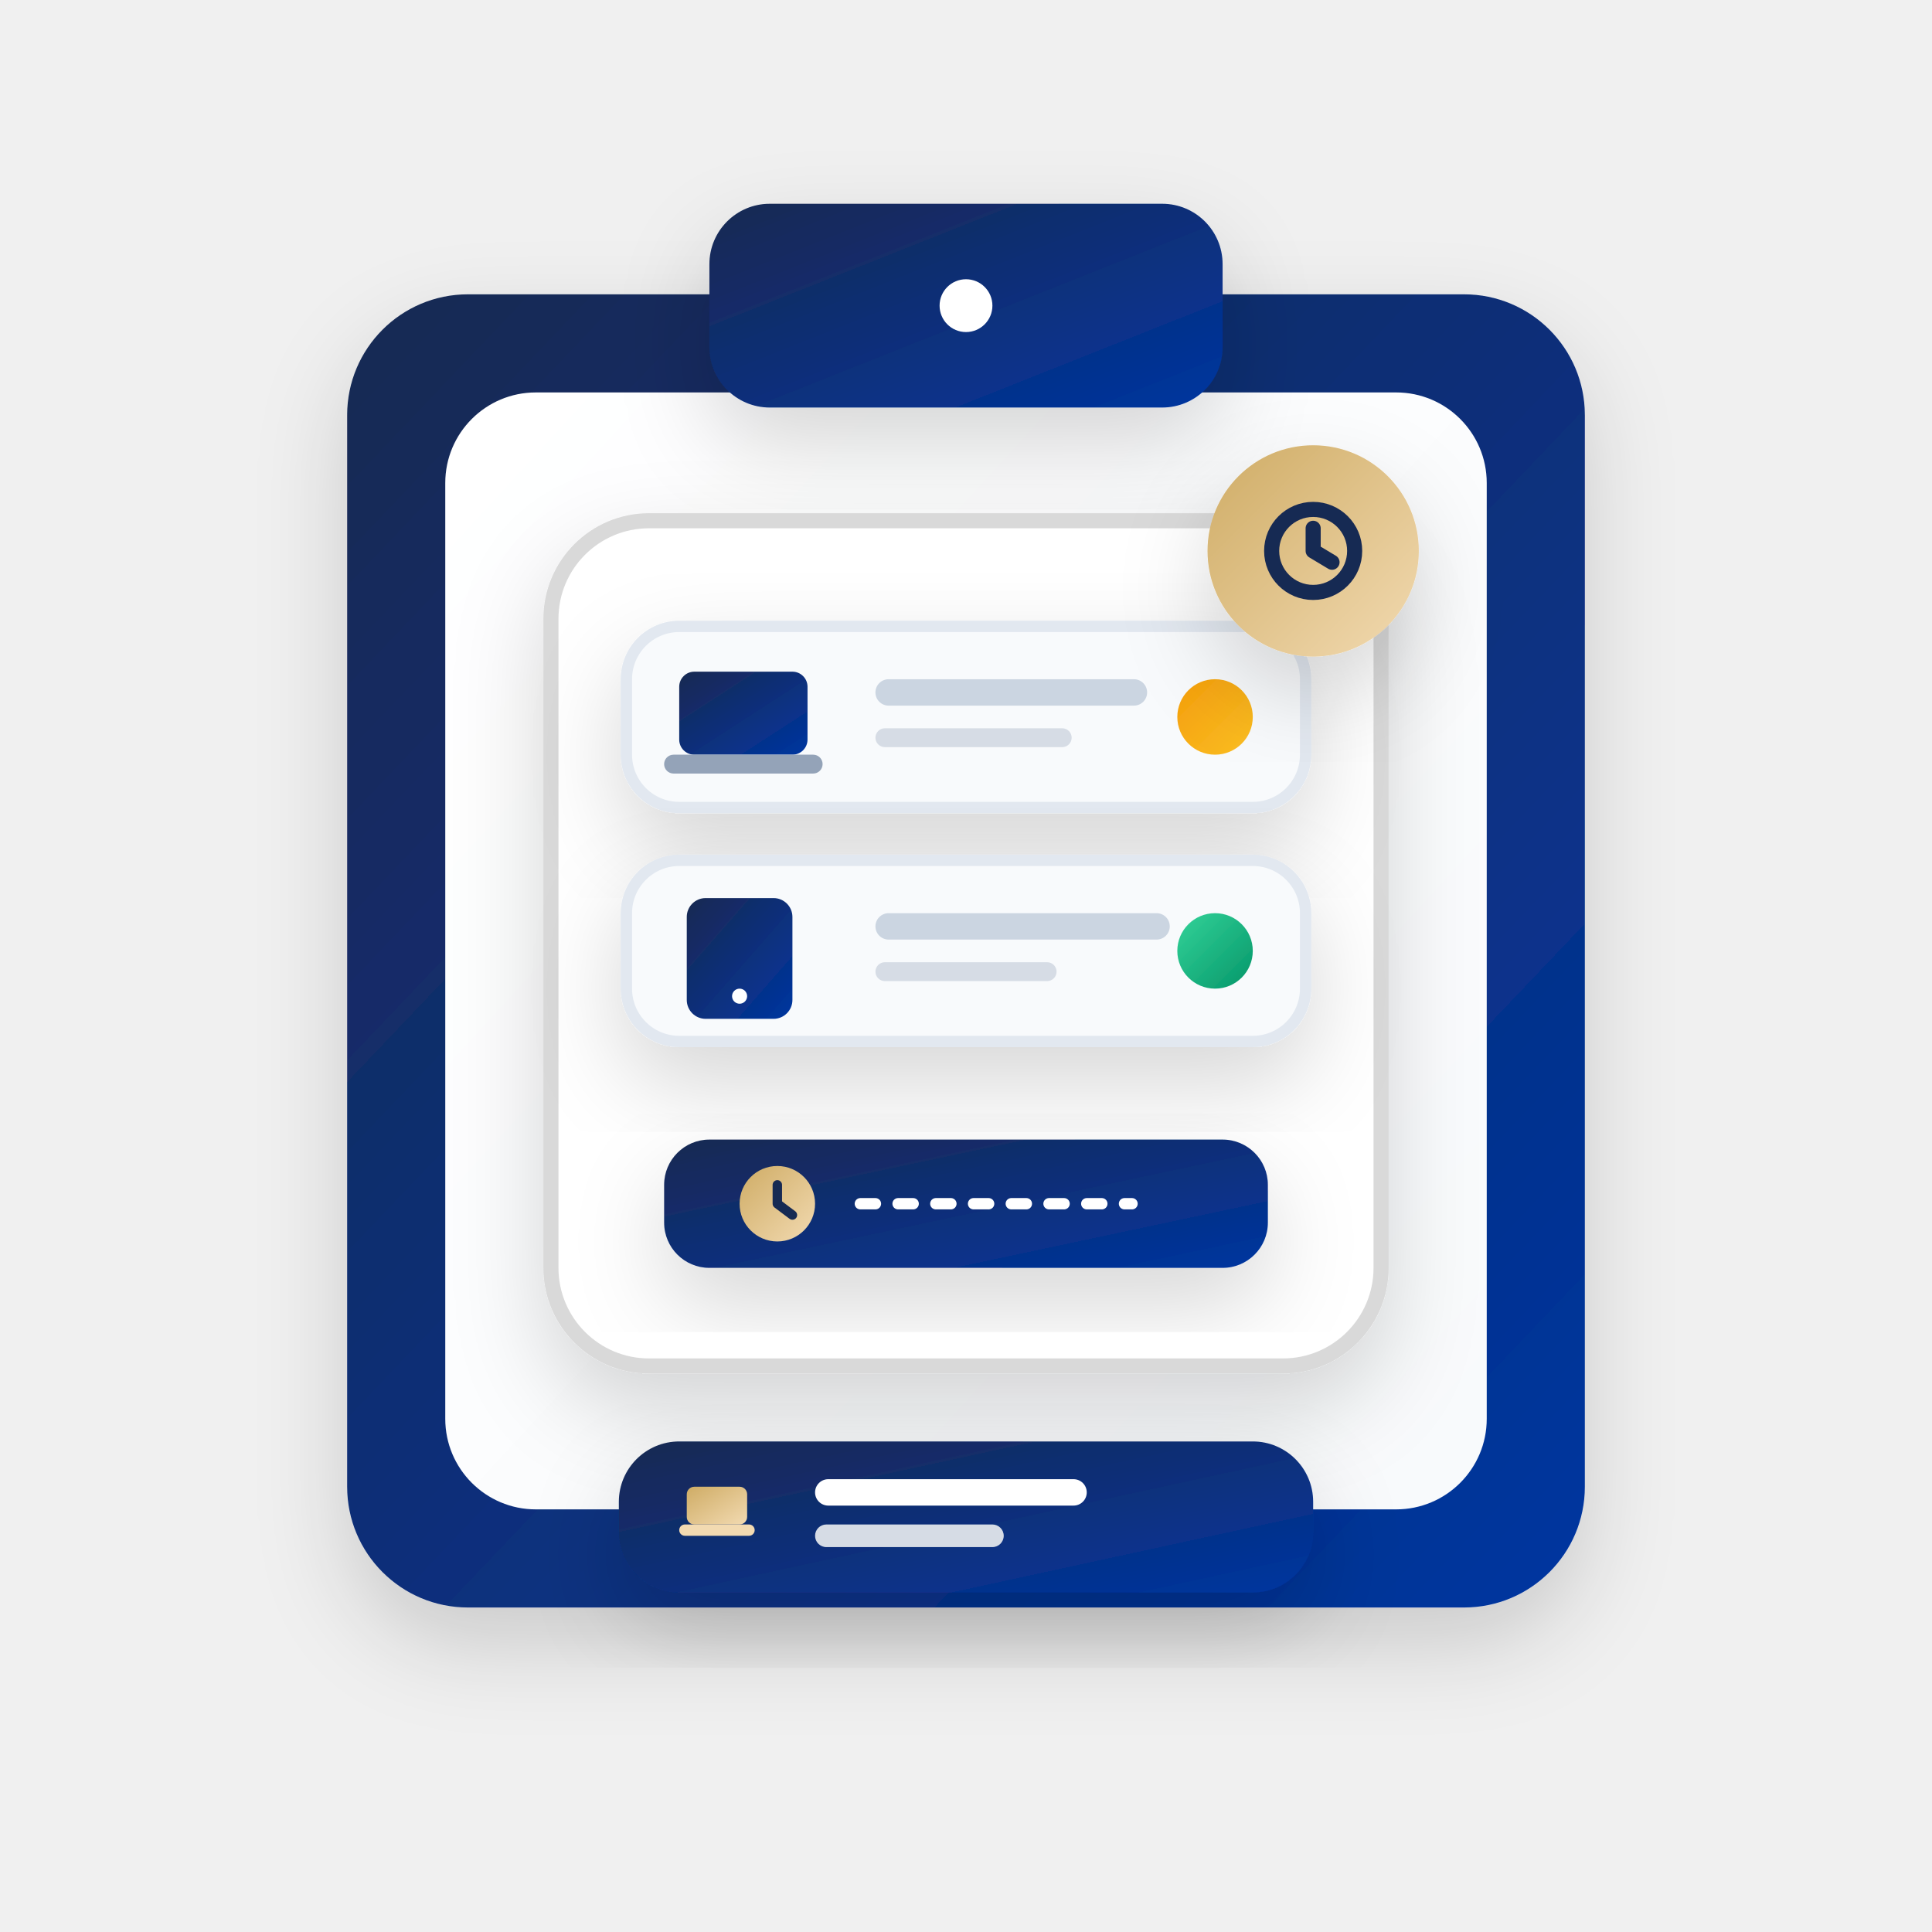
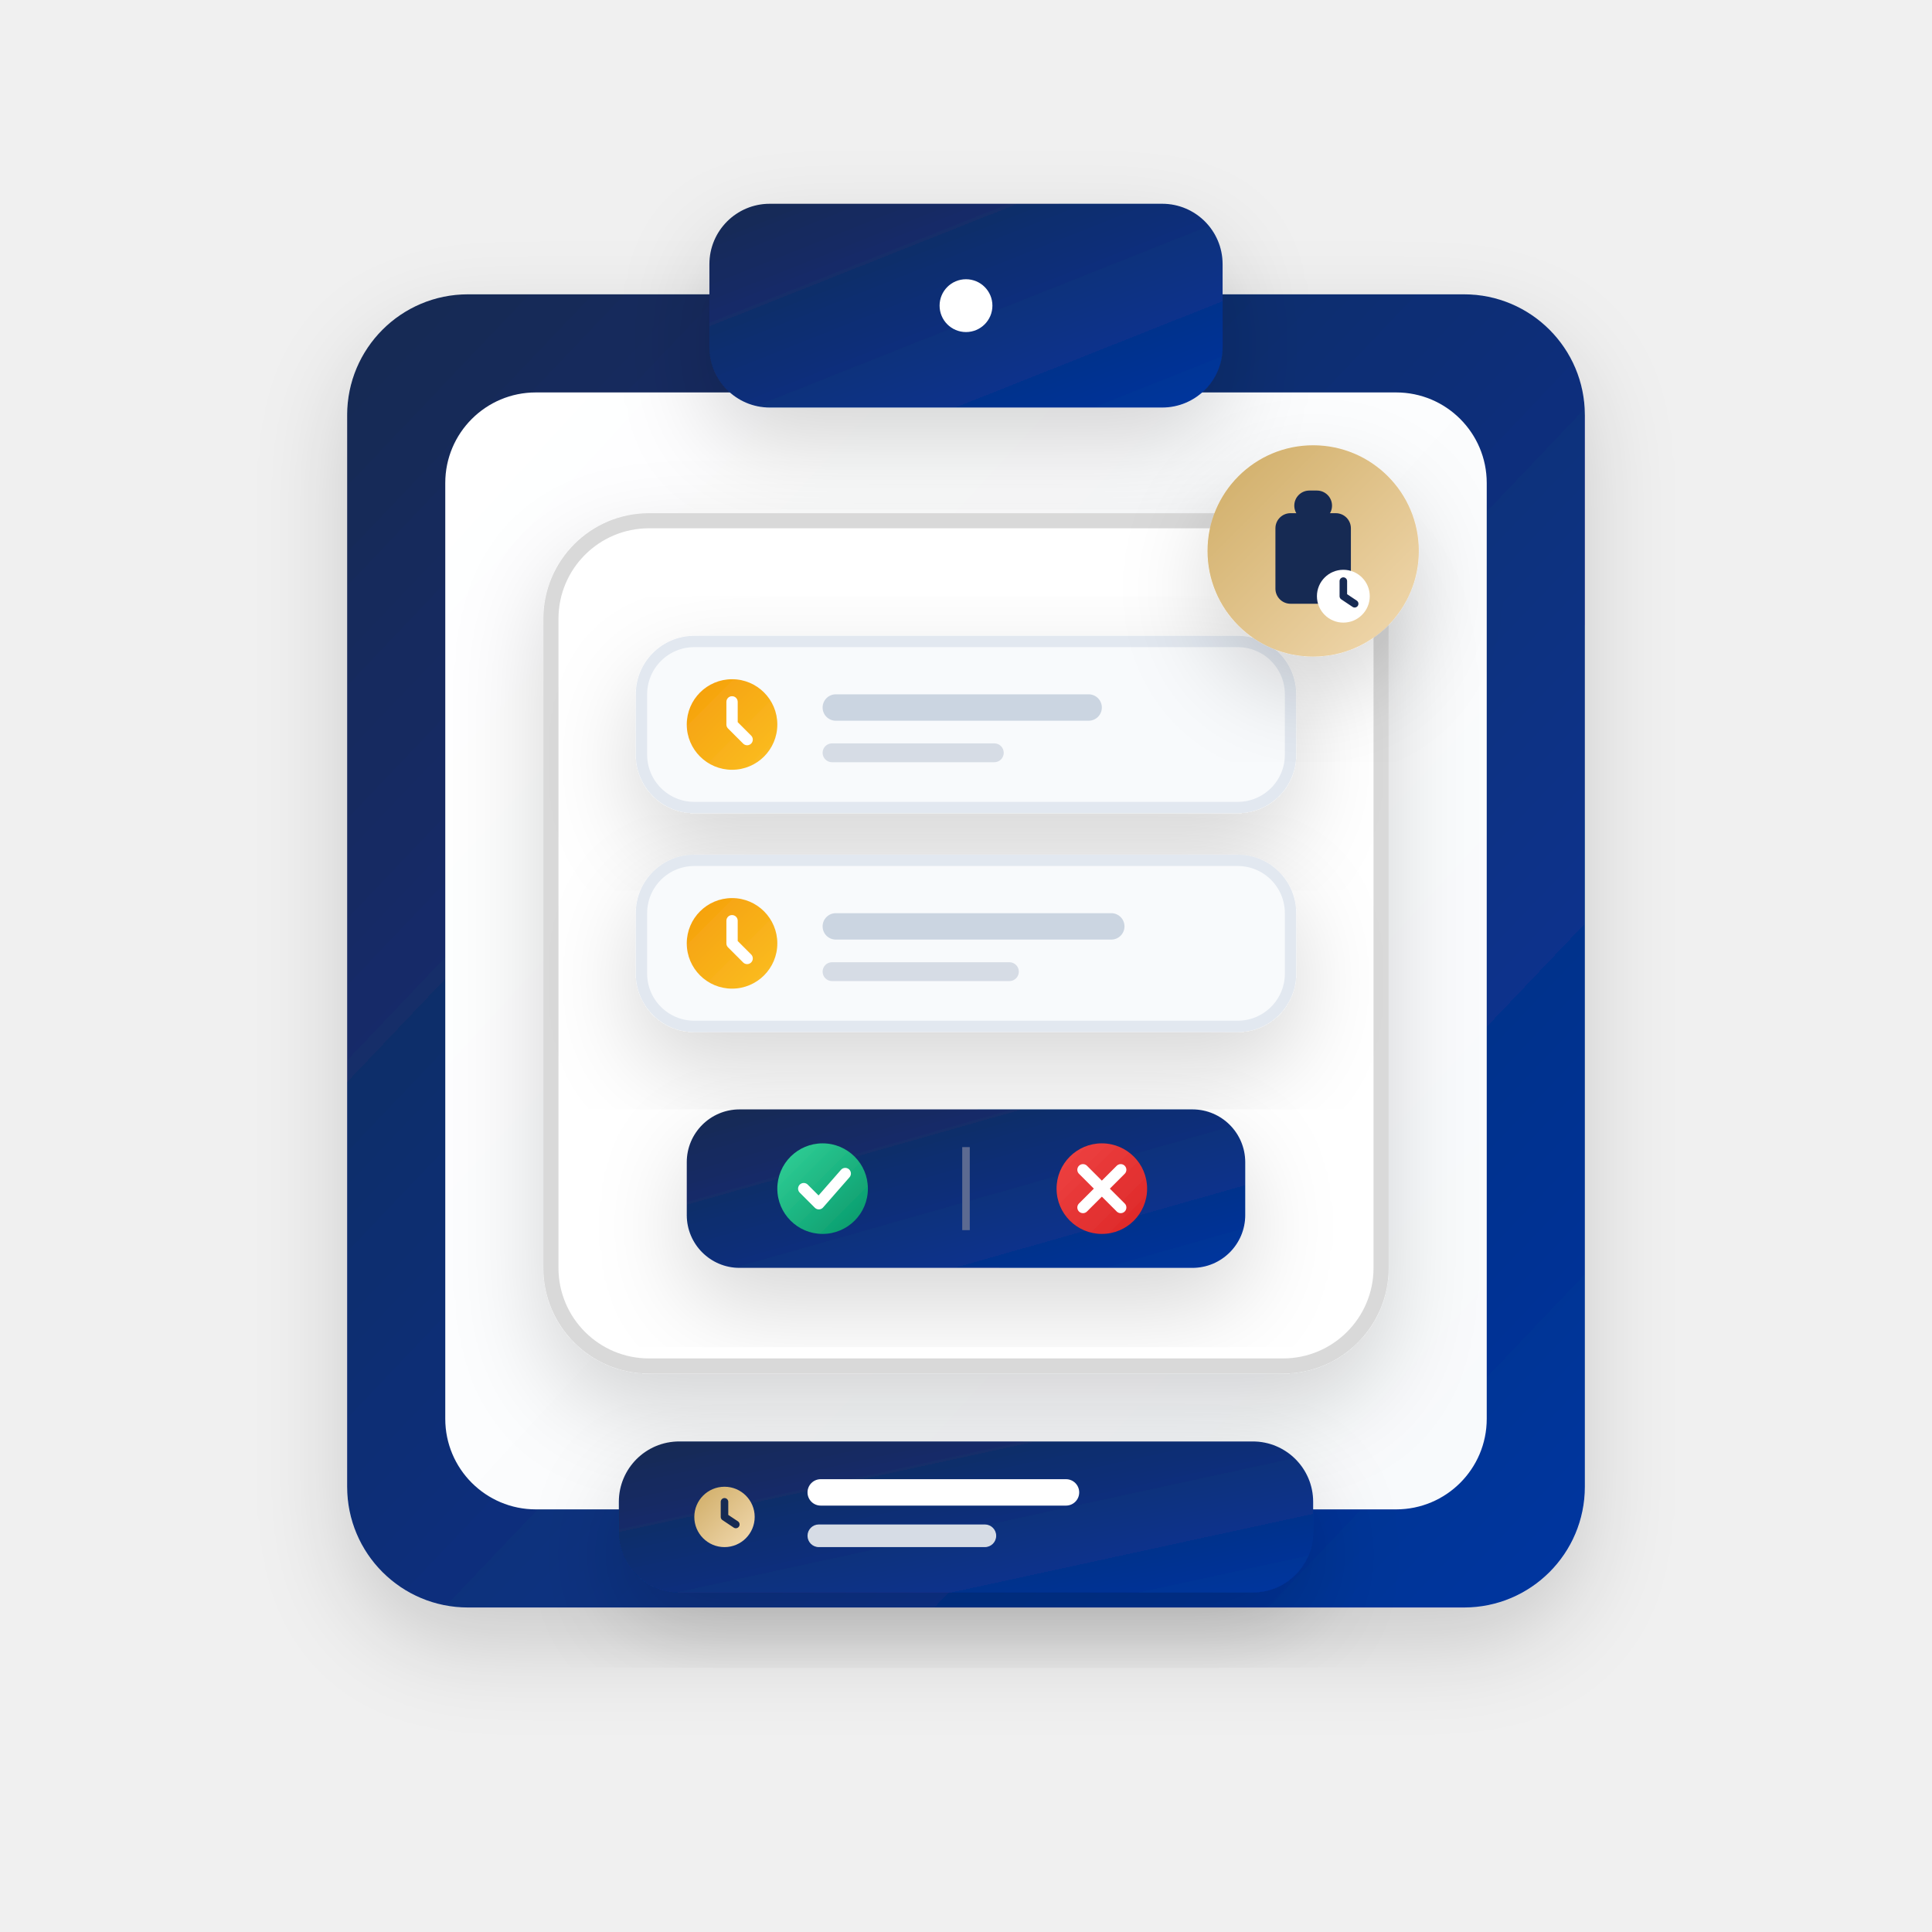
<svg xmlns="http://www.w3.org/2000/svg" width="512" height="512" viewBox="0 0 512 512" fill="none">
  <defs>
    <linearGradient id="blueMain" x1="0" y1="0" x2="1" y2="1">
      <stop offset="0%" stop-color="#192952" />
      <stop offset="100%" stop-color="#0035A0" />
    </linearGradient>
    <linearGradient id="goldMain" x1="0" y1="0" x2="1" y2="1">
      <stop offset="0%" stop-color="#CFAC65" />
      <stop offset="100%" stop-color="#F2DAB1" />
    </linearGradient>
+     <linearGradient id="orangeMain" x1="0" y1="0" x2="1" y2="1">
+       <stop offset="0%" stop-color="#F59E0B" />
+       <stop offset="100%" stop-color="#FBBF24" />
+     </linearGradient>
    <linearGradient id="greenMain" x1="0" y1="0" x2="1" y2="1">
      <stop offset="0%" stop-color="#34D399" />
      <stop offset="100%" stop-color="#059669" />
    </linearGradient>
-     <linearGradient id="orangeMain" x1="0" y1="0" x2="1" y2="1">
-       <stop offset="0%" stop-color="#F59E0B" />
-       <stop offset="100%" stop-color="#FBBF24" />
+     <linearGradient id="redMain" x1="0" y1="0" x2="1" y2="1">
+       <stop offset="0%" stop-color="#EF4444" />
+       <stop offset="100%" stop-color="#DC2626" />
    </linearGradient>
    <linearGradient id="lightMain" x1="0" y1="0" x2="1" y2="1">
      <stop offset="0%" stop-color="#FFFFFF" />
      <stop offset="100%" stop-color="#F8FAFC" />
    </linearGradient>
    <filter id="shadow" x="-50%" y="-50%" width="200%" height="200%">
      <feDropShadow dx="0" dy="10" stdDeviation="12" flood-opacity="0.16" />
    </filter>
  </defs>
  <g filter="url(#shadow)">
    <rect x="92" y="78" width="328" height="348" rx="32" fill="url(#blueMain)" />
    <rect x="118" y="104" width="276" height="296" rx="24" fill="url(#lightMain)" />
  </g>
  <g filter="url(#shadow)">
    <rect x="188" y="54" width="136" height="54" rx="16" fill="url(#blueMain)" />
    <circle cx="256" cy="81" r="7" fill="white" />
  </g>
  <g filter="url(#shadow)">
    <rect x="146" y="138" width="220" height="224" rx="26" fill="white" stroke="#D9D9D9" stroke-width="4" />
  </g>
  <g filter="url(#shadow)">
-     <rect x="166" y="166" width="180" height="48" rx="14" fill="#F8FAFC" stroke="#E2E8F0" stroke-width="3" />
-     <rect x="180" y="178" width="34" height="22" rx="4" fill="url(#blueMain)" />
-     <rect x="176" y="200" width="42" height="5" rx="2.5" fill="#94A3B8" />
-     <rect x="232" y="180" width="72" height="7" rx="3.5" fill="#CBD5E1" />
-     <rect x="232" y="193" width="52" height="5" rx="2.5" fill="#D6DCE5" />
-     <circle cx="322" cy="190" r="10" fill="url(#orangeMain)" />
+     <rect x="170" y="170" width="172" height="44" rx="14" fill="#F8FAFC" stroke="#E2E8F0" stroke-width="3" />
+     <circle cx="194" cy="192" r="12" fill="url(#orangeMain)" />
+     <path d="M194 186V192L198 196" stroke="white" stroke-width="3" stroke-linecap="round" stroke-linejoin="round" />
+     <rect x="218" y="184" width="74" height="7" rx="3.5" fill="#CBD5E1" />
+     <rect x="218" y="197" width="48" height="5" rx="2.5" fill="#D6DCE5" />
  </g>
  <g filter="url(#shadow)">
-     <rect x="166" y="228" width="180" height="48" rx="14" fill="#F8FAFC" stroke="#E2E8F0" stroke-width="3" />
-     <rect x="182" y="238" width="28" height="32" rx="5" fill="url(#blueMain)" />
-     <circle cx="196" cy="264" r="2" fill="white" />
-     <rect x="232" y="242" width="78" height="7" rx="3.5" fill="#CBD5E1" />
-     <rect x="232" y="255" width="48" height="5" rx="2.5" fill="#D6DCE5" />
-     <circle cx="322" cy="252" r="10" fill="url(#greenMain)" />
+     <rect x="170" y="228" width="172" height="44" rx="14" fill="#F8FAFC" stroke="#E2E8F0" stroke-width="3" />
+     <circle cx="194" cy="250" r="12" fill="url(#orangeMain)" />
+     <path d="M194 244V250L198 254" stroke="white" stroke-width="3" stroke-linecap="round" stroke-linejoin="round" />
+     <rect x="218" y="242" width="80" height="7" rx="3.5" fill="#CBD5E1" />
+     <rect x="218" y="255" width="52" height="5" rx="2.5" fill="#D6DCE5" />
  </g>
  <g filter="url(#shadow)">
-     <rect x="176" y="302" width="160" height="34" rx="12" fill="url(#blueMain)" />
-     <circle cx="206" cy="319" r="10" fill="url(#goldMain)" />
-     <path d="M206 314V319L210 322" stroke="#192952" stroke-width="2.5" stroke-linecap="round" stroke-linejoin="round" />
-     <line x1="228" y1="319" x2="300" y2="319" stroke="white" stroke-width="3" stroke-linecap="round" stroke-dasharray="4 6" />
+     <rect x="182" y="294" width="148" height="42" rx="14" fill="url(#blueMain)" />
+     <circle cx="218" cy="315" r="12" fill="url(#greenMain)" />
+     <path d="M213 315L217 319L224 311" stroke="white" stroke-width="3" stroke-linecap="round" stroke-linejoin="round" />
+     <circle cx="292" cy="315" r="12" fill="url(#redMain)" />
+     <path d="M287 310L297 320" stroke="white" stroke-width="3" stroke-linecap="round" />
+     <path d="M297 310L287 320" stroke="white" stroke-width="3" stroke-linecap="round" />
+     <line x1="256" y1="304" x2="256" y2="326" stroke="#5B6B91" stroke-width="2" />
  </g>
  <g filter="url(#shadow)">
    <circle cx="348" cy="146" r="28" fill="url(#goldMain)" />
-     <circle cx="348" cy="146" r="11" stroke="#192952" stroke-width="4" fill="none" />
-     <path d="M348 140V146L353 149" stroke="#192952" stroke-width="4" stroke-linecap="round" stroke-linejoin="round" />
+     <rect x="338" y="136" width="20" height="24" rx="4" fill="#192952" />
+     <rect x="343" y="130" width="10" height="8" rx="4" fill="#192952" />
+     <circle cx="356" cy="158" r="7" fill="white" />
+     <path d="M356 154V158L359 160" stroke="#192952" stroke-width="2" stroke-linecap="round" stroke-linejoin="round" />
  </g>
  <g filter="url(#shadow)">
    <rect x="164" y="382" width="184" height="40" rx="16" fill="url(#blueMain)" />
-     <rect x="182" y="394" width="16" height="10" rx="2" fill="url(#goldMain)" />
-     <rect x="180" y="404" width="20" height="3" rx="1.5" fill="#F2DAB1" />
-     <rect x="216" y="392" width="72" height="7" rx="3.5" fill="white" />
-     <rect x="216" y="404" width="50" height="6" rx="3" fill="#D6DCE5" />
+     <circle cx="192" cy="402" r="8" fill="url(#goldMain)" />
+     <path d="M192 398V402L195 404" stroke="#192952" stroke-width="2" stroke-linecap="round" stroke-linejoin="round" />
+     <rect x="214" y="392" width="72" height="7" rx="3.5" fill="white" />
+     <rect x="214" y="404" width="50" height="6" rx="3" fill="#D6DCE5" />
  </g>
</svg>
